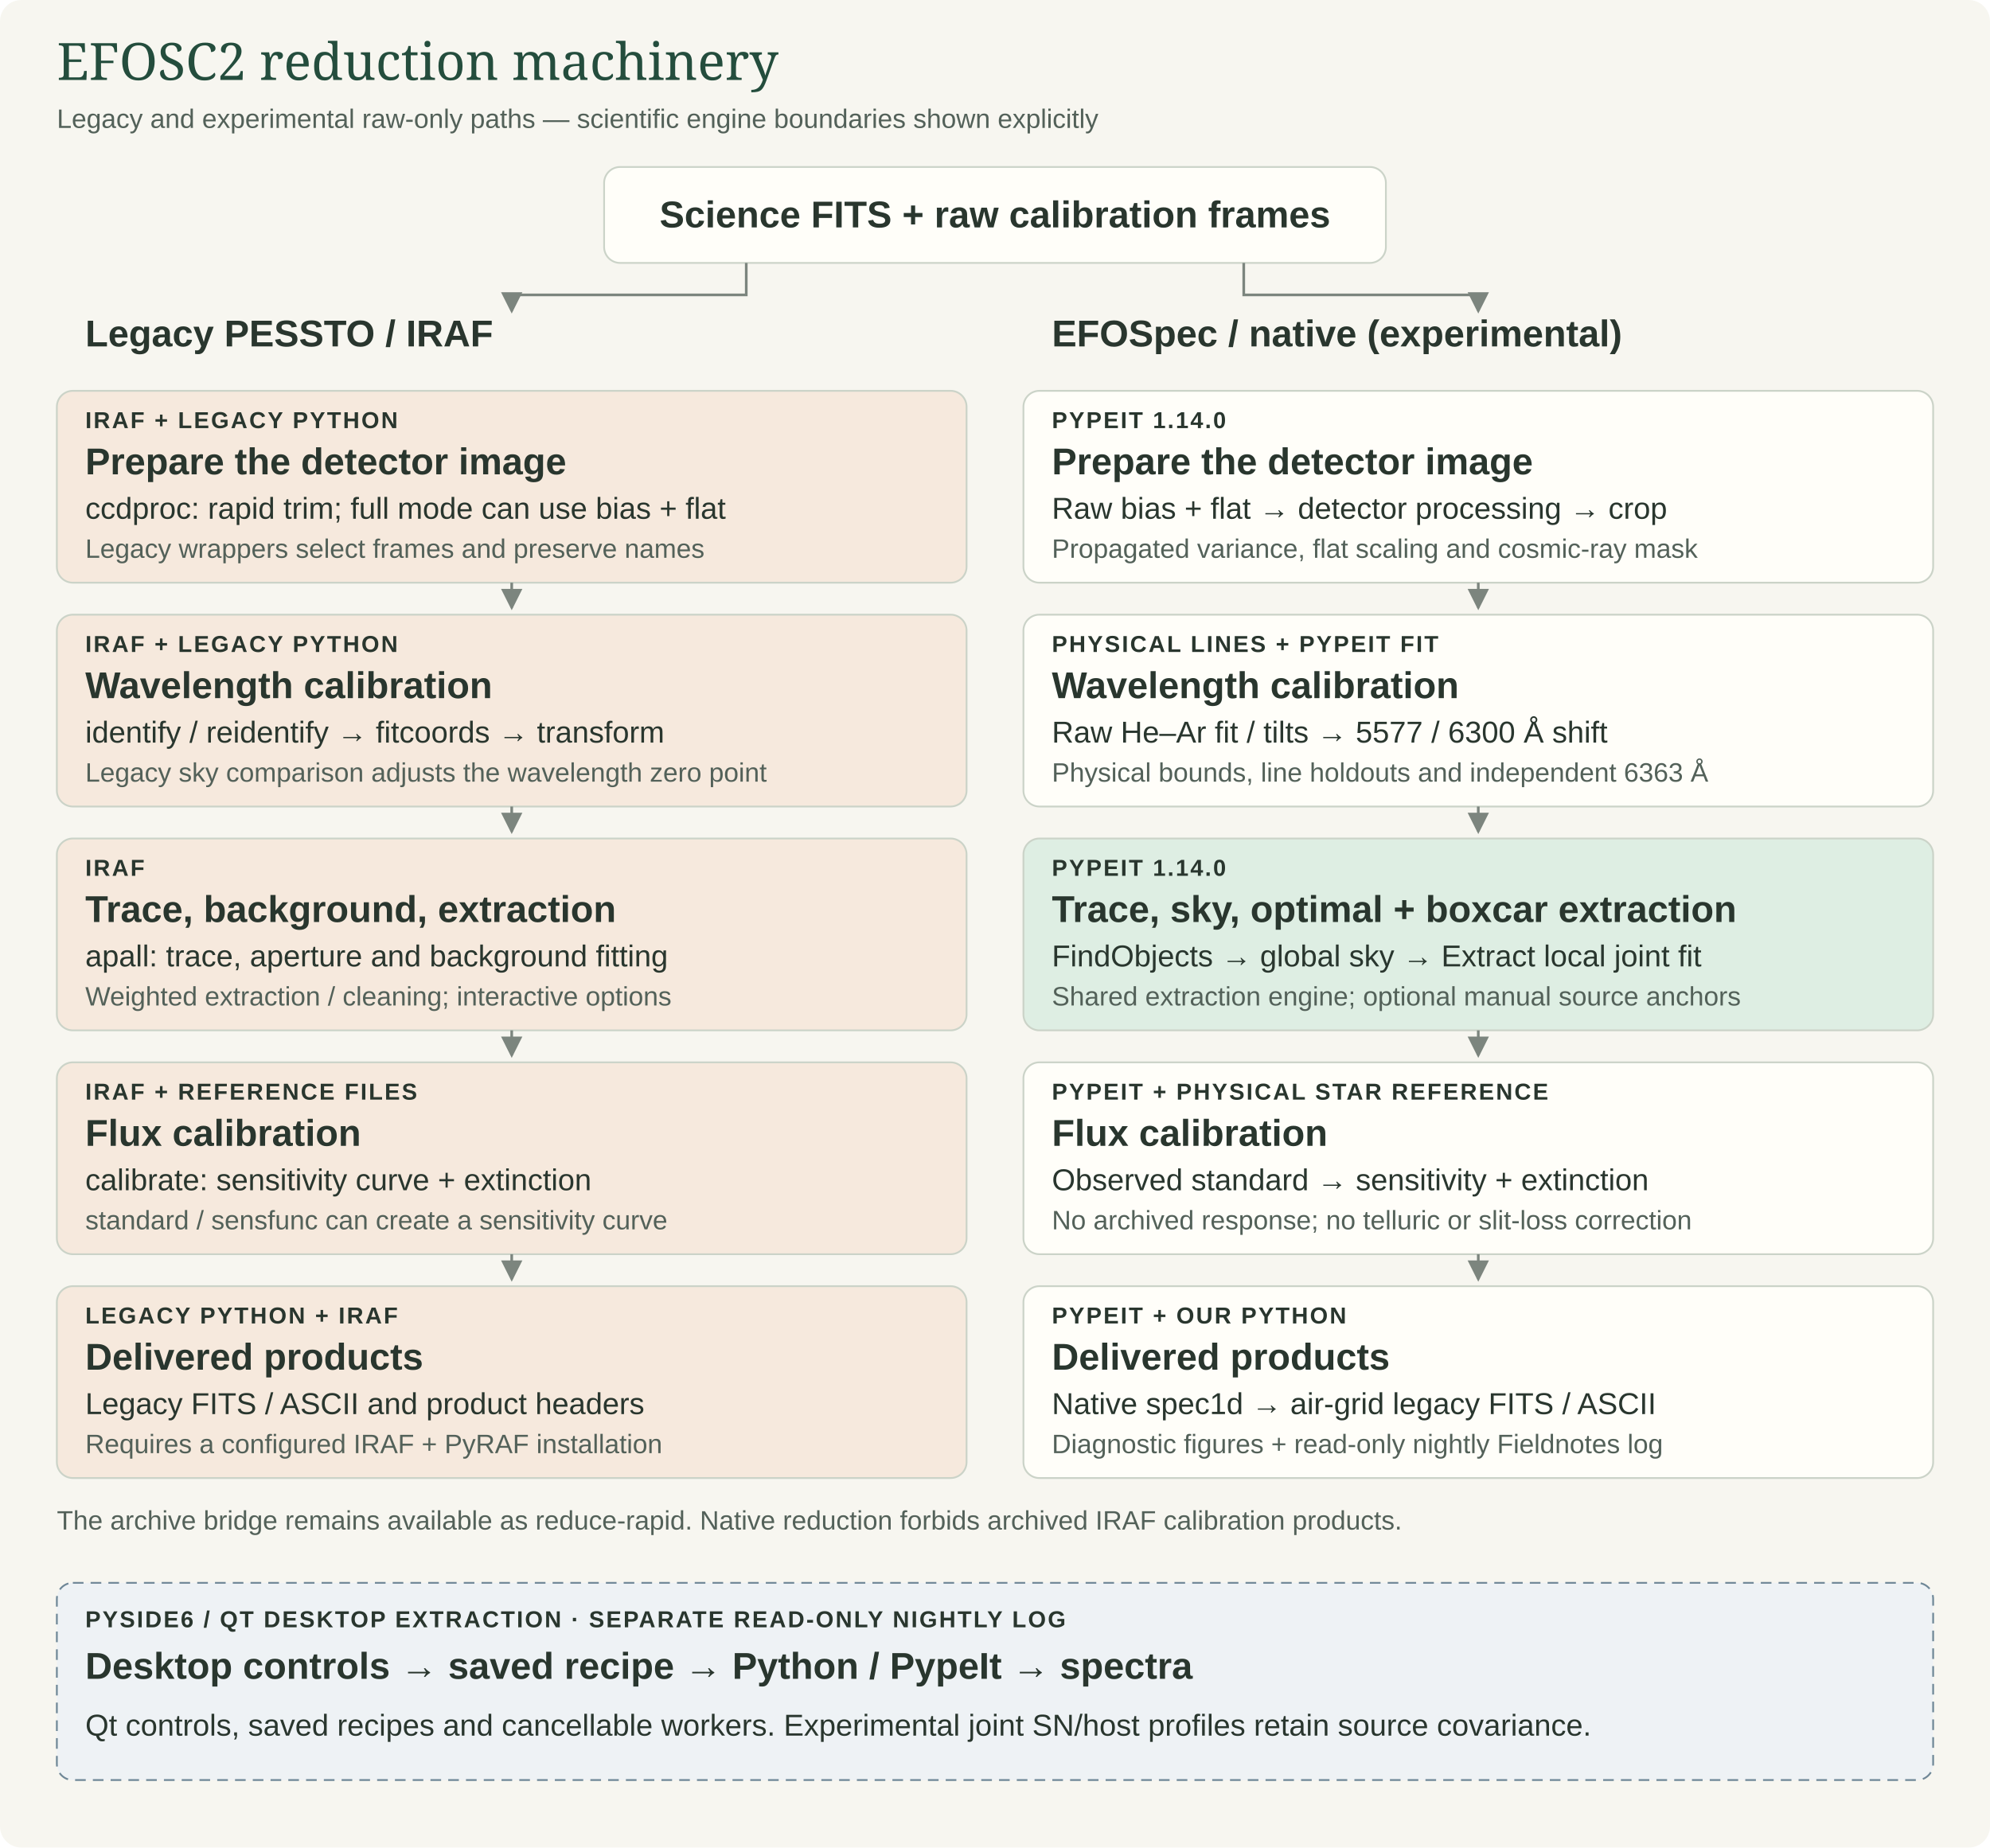
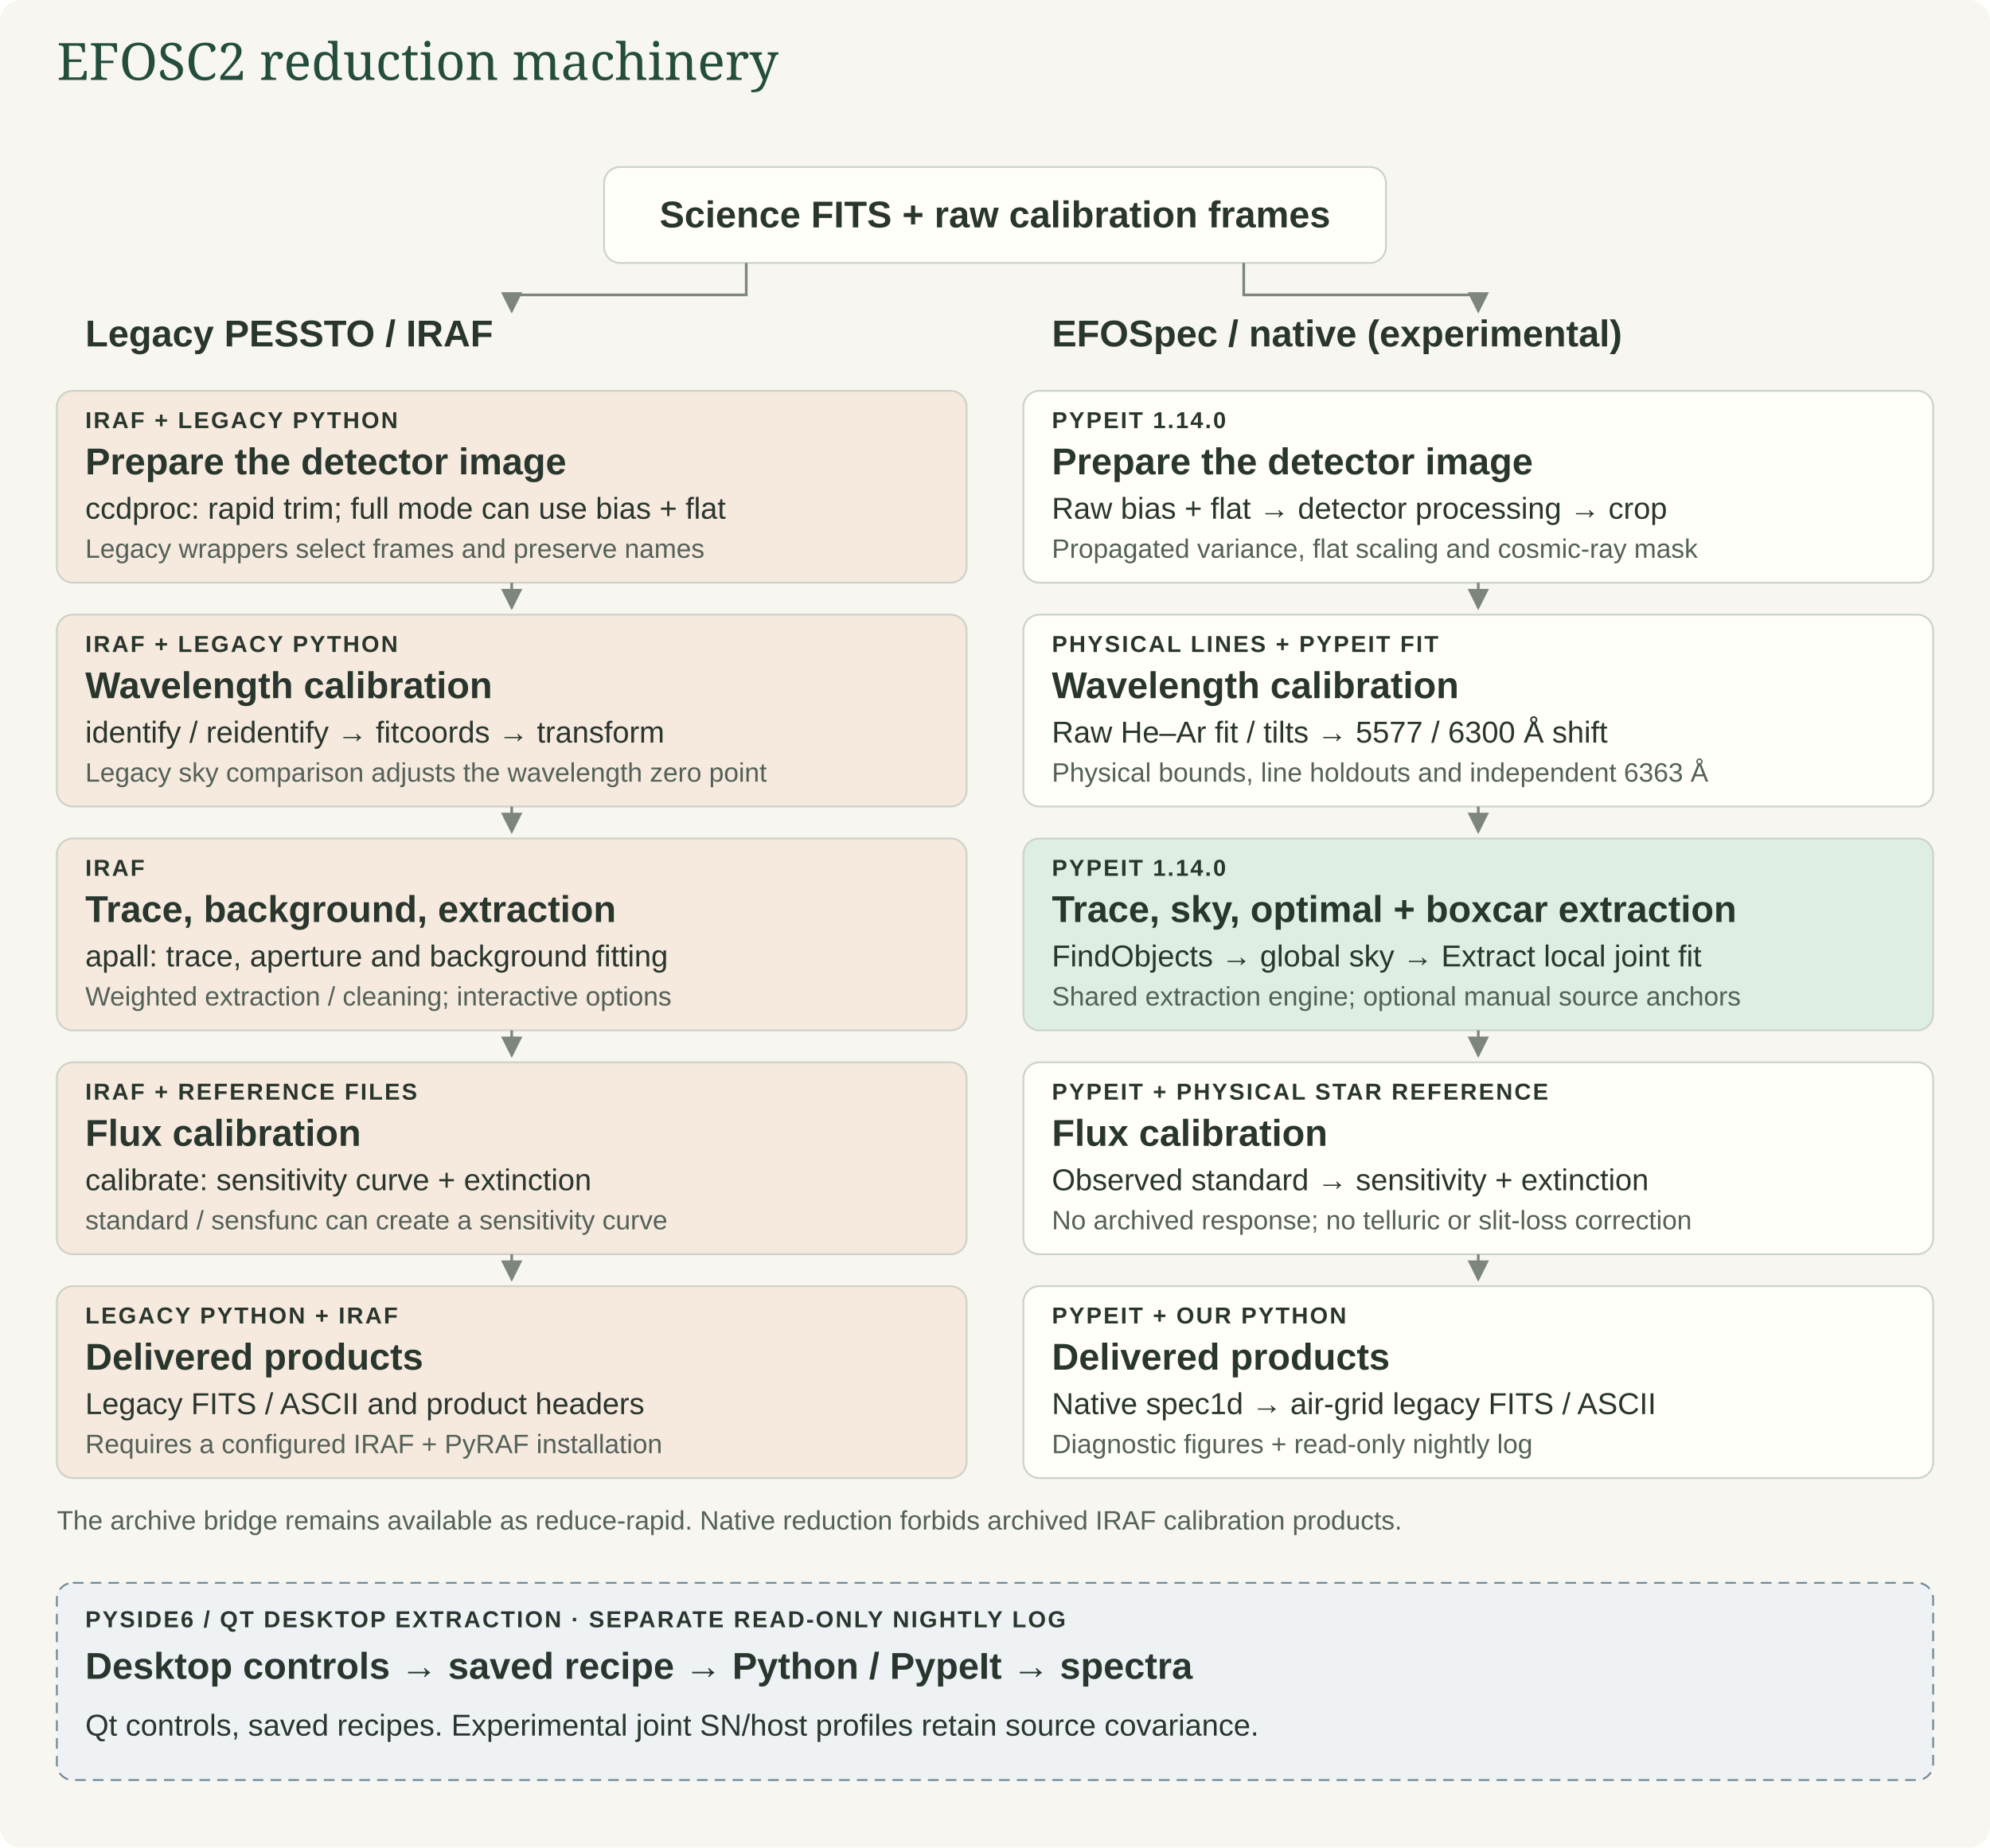
<svg xmlns="http://www.w3.org/2000/svg" width="1120" height="1040" viewBox="0 0 1120 1040" role="img" aria-labelledby="title description">
  <defs>
    <marker id="arrow" markerWidth="8" markerHeight="8" refX="7" refY="4" orient="auto">
      <path d="M0 0 L8 4 L0 8" fill="#7c857e" />
    </marker>
  </defs>
  <style>text{font-family:'Avenir Next',Avenir,Arial,sans-serif;fill:#29362e}.title{font-family:Georgia,serif;font-size:29px;fill:#244d3d}.heading{font-size:21px;font-weight:600}.body{font-size:17px}.small{font-size:15px;fill:#536159}.label{font-size:13px;font-weight:600;letter-spacing:1px}.arrow{fill:none;stroke:#7c857e;stroke-width:1.5;marker-end:url(#arrow)}</style>
  <rect width="1120" height="1040" rx="12" fill="#f7f6f0" />
  <text class="title" x="32" y="45">EFOSC2 reduction machinery</text>
-   <text class="small" x="32" y="72">Legacy and experimental raw-only paths — scientific engine boundaries shown explicitly</text>
  <rect x="340" y="94" width="440" height="54" rx="9" fill="#fffef9" stroke="#cbd3c8" />
  <text class="heading" x="560" y="128" text-anchor="middle">Science FITS + raw calibration frames</text>
  <path class="arrow" d="M420 148 V166 H288 V175" />
  <path class="arrow" d="M700 148 V166 H832 V175" />
  <text class="heading" x="48" y="195">Legacy PESSTO / IRAF</text>
  <text class="heading" x="592" y="195">EFOSpec / native (experimental)</text>
  <rect x="32" y="220" width="512" height="108" rx="9" fill="#f6e9dd" stroke="#cbd3c8" />
  <text class="label" x="48" y="241">IRAF + LEGACY PYTHON</text>
  <text class="heading" x="48" y="267">Prepare the detector image</text>
  <text class="body" x="48" y="292">ccdproc: rapid trim; full mode can use bias + flat</text>
  <text class="small" x="48" y="314">Legacy wrappers select frames and preserve names</text>
  <path class="arrow" d="M288 328 V342" />
  <rect x="32" y="346" width="512" height="108" rx="9" fill="#f6e9dd" stroke="#cbd3c8" />
  <text class="label" x="48" y="367">IRAF + LEGACY PYTHON</text>
  <text class="heading" x="48" y="393">Wavelength calibration</text>
  <text class="body" x="48" y="418">identify / reidentify → fitcoords → transform</text>
  <text class="small" x="48" y="440">Legacy sky comparison adjusts the wavelength zero point</text>
  <path class="arrow" d="M288 454 V468" />
  <rect x="32" y="472" width="512" height="108" rx="9" fill="#f6e9dd" stroke="#cbd3c8" />
  <text class="label" x="48" y="493">IRAF</text>
  <text class="heading" x="48" y="519">Trace, background, extraction</text>
  <text class="body" x="48" y="544">apall: trace, aperture and background fitting</text>
  <text class="small" x="48" y="566">Weighted extraction / cleaning; interactive options</text>
  <path class="arrow" d="M288 580 V594" />
  <rect x="32" y="598" width="512" height="108" rx="9" fill="#f6e9dd" stroke="#cbd3c8" />
  <text class="label" x="48" y="619">IRAF + REFERENCE FILES</text>
  <text class="heading" x="48" y="645">Flux calibration</text>
  <text class="body" x="48" y="670">calibrate: sensitivity curve + extinction</text>
  <text class="small" x="48" y="692">standard / sensfunc can create a sensitivity curve</text>
  <path class="arrow" d="M288 706 V720" />
  <rect x="32" y="724" width="512" height="108" rx="9" fill="#f6e9dd" stroke="#cbd3c8" />
  <text class="label" x="48" y="745">LEGACY PYTHON + IRAF</text>
  <text class="heading" x="48" y="771">Delivered products</text>
  <text class="body" x="48" y="796">Legacy FITS / ASCII and product headers</text>
  <text class="small" x="48" y="818">Requires a configured IRAF + PyRAF installation</text>
  <rect x="576" y="220" width="512" height="108" rx="9" fill="#fffef9" stroke="#cbd3c8" />
  <text class="label" x="592" y="241">PYPEIT 1.14.0</text>
  <text class="heading" x="592" y="267">Prepare the detector image</text>
  <text class="body" x="592" y="292">Raw bias + flat → detector processing → crop</text>
  <text class="small" x="592" y="314">Propagated variance, flat scaling and cosmic-ray mask</text>
  <path class="arrow" d="M832 328 V342" />
  <rect x="576" y="346" width="512" height="108" rx="9" fill="#fffef9" stroke="#cbd3c8" />
  <text class="label" x="592" y="367">PHYSICAL LINES + PYPEIT FIT</text>
  <text class="heading" x="592" y="393">Wavelength calibration</text>
  <text class="body" x="592" y="418">Raw He–Ar fit / tilts → 5577 / 6300 Å shift</text>
  <text class="small" x="592" y="440">Physical bounds, line holdouts and independent 6363 Å</text>
  <path class="arrow" d="M832 454 V468" />
  <rect x="576" y="472" width="512" height="108" rx="9" fill="#deeee3" stroke="#cbd3c8" />
  <text class="label" x="592" y="493">PYPEIT 1.14.0</text>
  <text class="heading" x="592" y="519">Trace, sky, optimal + boxcar extraction</text>
  <text class="body" x="592" y="544">FindObjects → global sky → Extract local joint fit</text>
  <text class="small" x="592" y="566">Shared extraction engine; optional manual source anchors</text>
  <path class="arrow" d="M832 580 V594" />
  <rect x="576" y="598" width="512" height="108" rx="9" fill="#fffef9" stroke="#cbd3c8" />
  <text class="label" x="592" y="619">PYPEIT + PHYSICAL STAR REFERENCE</text>
  <text class="heading" x="592" y="645">Flux calibration</text>
  <text class="body" x="592" y="670">Observed standard → sensitivity + extinction</text>
  <text class="small" x="592" y="692">No archived response; no telluric or slit-loss correction</text>
  <path class="arrow" d="M832 706 V720" />
  <rect x="576" y="724" width="512" height="108" rx="9" fill="#fffef9" stroke="#cbd3c8" />
  <text class="label" x="592" y="745">PYPEIT + OUR PYTHON</text>
  <text class="heading" x="592" y="771">Delivered products</text>
  <text class="body" x="592" y="796">Native spec1d → air-grid legacy FITS / ASCII</text>
-   <text class="small" x="592" y="818">Diagnostic figures + read-only nightly Fieldnotes log</text>
+   <text class="small" x="592" y="818">Diagnostic figures + read-only nightly log</text>
  <text class="small" x="32" y="861">The archive bridge remains available as reduce-rapid. Native reduction forbids archived IRAF calibration products.</text>
  <rect x="32" y="891" width="1056" height="111" rx="9" fill="#eef2f5" stroke="#6f8797" stroke-dasharray="6 4" />
  <text class="label" x="48" y="916">PYSIDE6 / QT DESKTOP EXTRACTION · SEPARATE READ-ONLY NIGHTLY LOG</text>
  <text class="heading" x="48" y="945">Desktop controls → saved recipe → Python / PypeIt → spectra</text>
-   <text class="body" x="48" y="977">Qt controls, saved recipes and cancellable workers. Experimental joint SN/host profiles retain source covariance.</text>
+   <text class="body" x="48" y="977">Qt controls, saved recipes. Experimental joint SN/host profiles retain source covariance.</text>
</svg>
